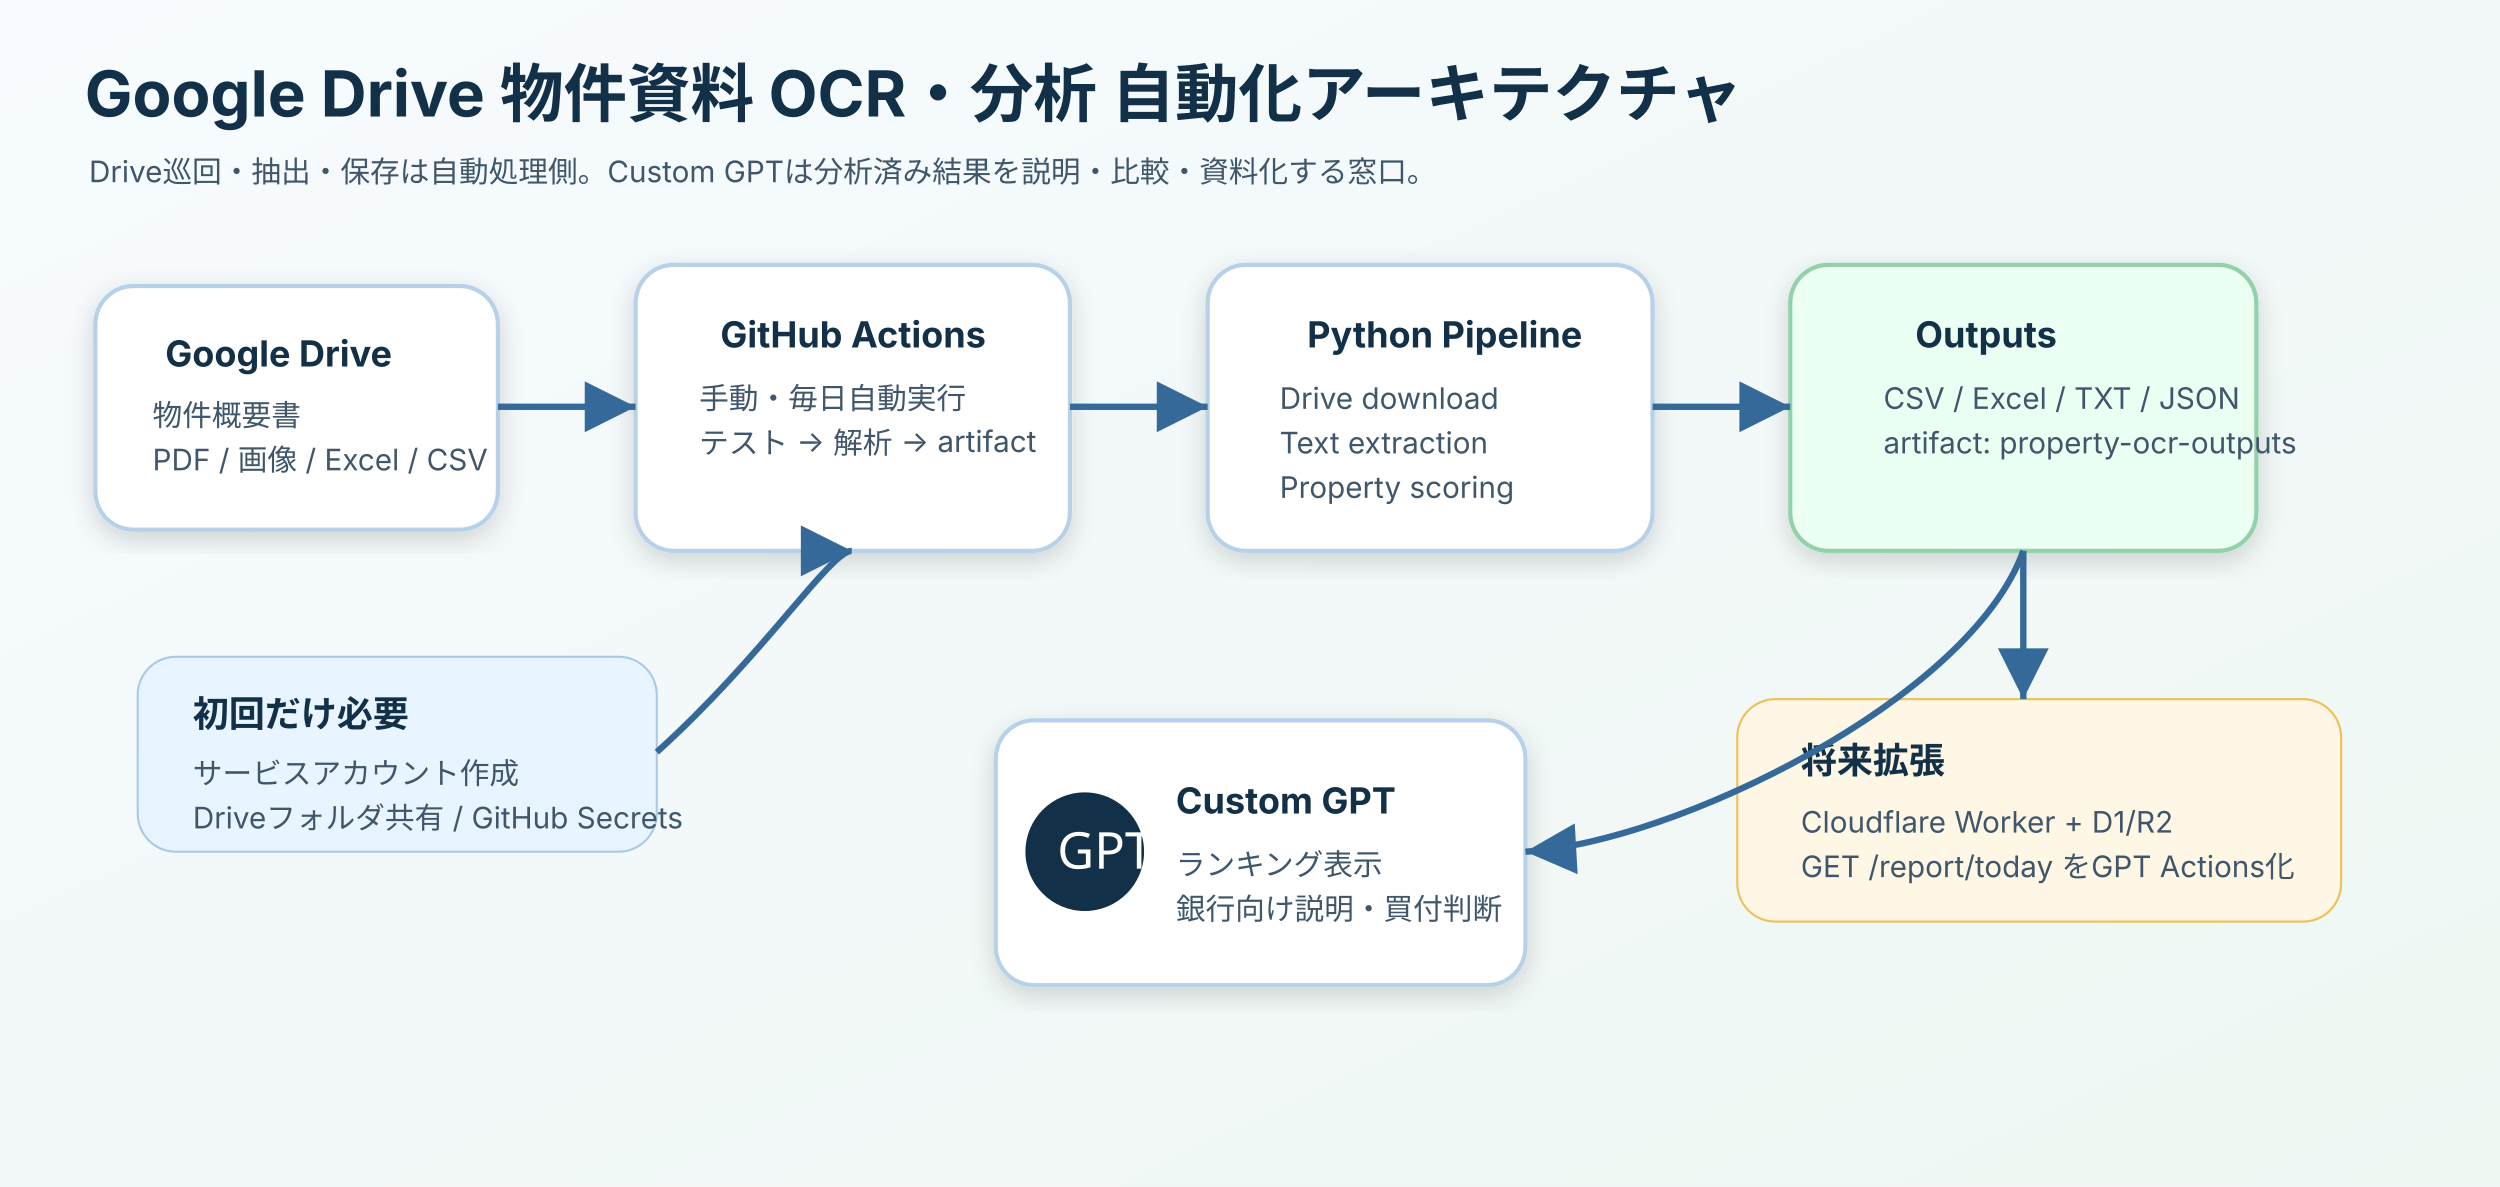
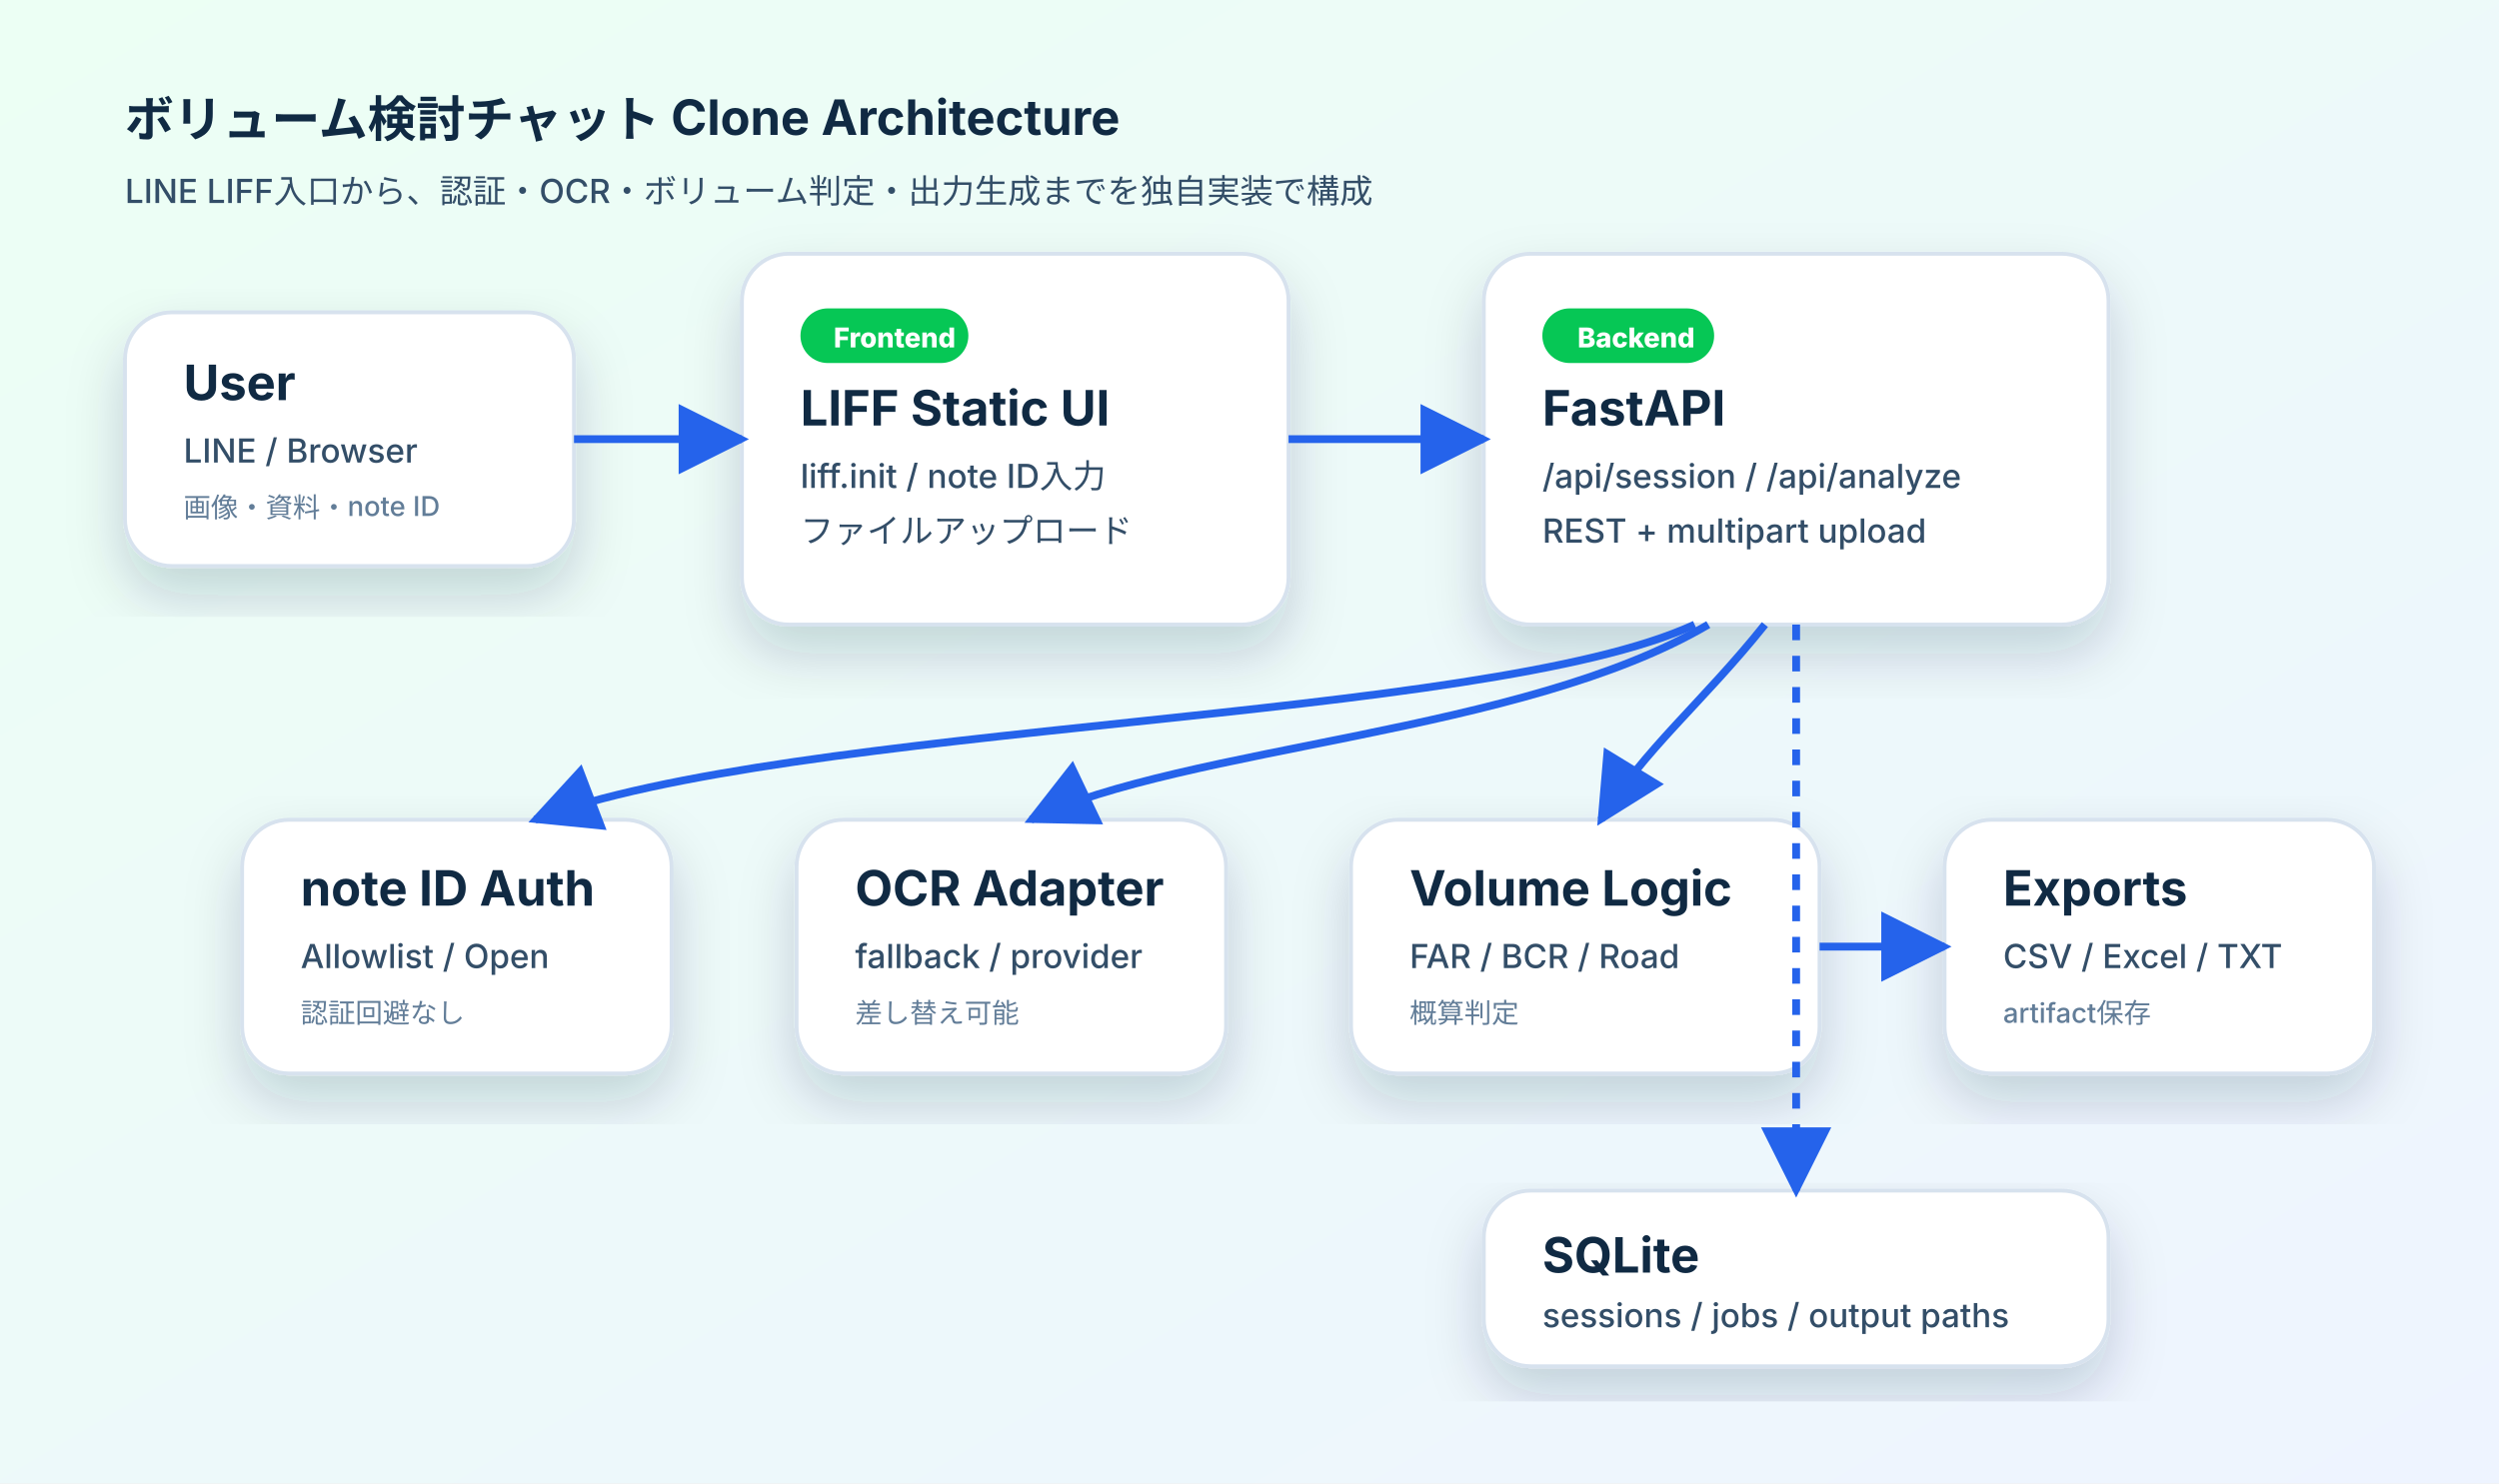
- <svg xmlns="http://www.w3.org/2000/svg" width="1180" height="560" viewBox="0 0 1180 560" role="img" aria-label="Property OCR architecture">
+ <svg xmlns="http://www.w3.org/2000/svg" width="1280" height="760" viewBox="0 0 1280 760" role="img" aria-labelledby="title desc">
  <defs>
    <linearGradient id="bg" x1="0" x2="1" y1="0" y2="1">
-       <stop offset="0" stop-color="#f7fbff" />
-       <stop offset="1" stop-color="#eef7f2" />
+       <stop offset="0%" stop-color="#ecfff4" />
+       <stop offset="100%" stop-color="#eef4ff" />
    </linearGradient>
-     <filter id="shadow">
-       <feDropShadow dx="0" dy="4" stdDeviation="6" flood-opacity="0.16" />
+     <filter id="shadow" x="-20%" y="-20%" width="140%" height="140%">
+       <feDropShadow dx="0" dy="14" stdDeviation="14" flood-color="#102a43" flood-opacity="0.18" />
    </filter>
-     <marker id="arrow" markerWidth="12" markerHeight="12" refX="10" refY="6" orient="auto">
-       <path d="M2,2 L10,6 L2,10 Z" fill="#34699a" />
+     <marker id="arrow" viewBox="0 0 10 10" refX="9" refY="5" markerWidth="9" markerHeight="9" orient="auto-start-reverse">
+       <path d="M 0 0 L 10 5 L 0 10 z" fill="#2563eb" />
    </marker>
-     <style>
-       .title{font:700 30px system-ui, -apple-system, Segoe UI, sans-serif;fill:#123047}.label{font:700 17px system-ui, -apple-system, Segoe UI, sans-serif;fill:#123047}.small{font:14px system-ui, -apple-system, Segoe UI, sans-serif;fill:#40566b}.box{fill:#fff;stroke:#b7d2e8;stroke-width:2;rx:18;filter:url(#shadow)}.gpt{fill:#123047}.arrow{stroke:#34699a;stroke-width:3;fill:none;marker-end:url(#arrow)}.pill{fill:#e8f4ff;stroke:#a8cae8}.warn{fill:#fff7e6;stroke:#f0bf57}.out{fill:#ecfff3;stroke:#93d1aa}
-     </style>
+     <style>.card{fill:#fff;stroke:#d7e2ee;stroke-width:2;filter:url(#shadow)}.title{font:700 25px system-ui,-apple-system,Segoe UI,sans-serif;fill:#102a43}.text{font:500 17px system-ui,-apple-system,Segoe UI,sans-serif;fill:#334e68}.small{font:500 14px system-ui,-apple-system,Segoe UI,sans-serif;fill:#627d98}.pill{fill:#06c755}.pillText{font:800 14px system-ui,-apple-system,Segoe UI,sans-serif;fill:#fff}.line{stroke:#2563eb;stroke-width:4;fill:none;marker-end:url(#arrow)}.dashed{stroke-dasharray:8 8}</style>
  </defs>
-   <rect width="1180" height="560" fill="url(#bg)" />
-   <text x="40" y="55" class="title">Google Drive 物件資料 OCR・分析 自動化アーキテクチャ</text>
-   <text x="42" y="86" class="small">Drive巡回・抽出・保存は自動処理側。Custom GPTは分析済み結果を説明・比較・資料化する窓口。</text>
-   <rect class="box" x="45" y="135" width="190" height="115" />
-   <text x="78" y="173" class="label">Google Drive</text>
-   <text x="72" y="201" class="small">物件概要書</text>
-   <text x="72" y="222" class="small">PDF / 画像 / Excel / CSV</text>
-   <rect class="box" x="300" y="125" width="205" height="135" />
-   <text x="340" y="164" class="label">GitHub Actions</text>
-   <text x="330" y="193" class="small">手動・毎日自動実行</text>
-   <text x="330" y="214" class="small">テスト → 解析 → artifact</text>
-   <rect class="box" x="570" y="125" width="210" height="135" />
-   <text x="617" y="164" class="label">Python Pipeline</text>
-   <text x="604" y="193" class="small">Drive download</text>
-   <text x="604" y="214" class="small">Text extraction</text>
-   <text x="604" y="235" class="small">Property scoring</text>
-   <rect class="box out" x="845" y="125" width="220" height="135" />
-   <text x="904" y="164" class="label">Outputs</text>
-   <text x="889" y="193" class="small">CSV / Excel / TXT / JSON</text>
-   <text x="889" y="214" class="small">artifact: property-ocr-outputs</text>
-   <rect class="box" x="470" y="340" width="250" height="125" />
-   <circle cx="512" cy="402" r="28" class="gpt" />
-   <text x="499" y="410" font-size="24" fill="#fff" font-family="system-ui">GPT</text>
-   <text x="555" y="384" class="label">Custom GPT</text>
-   <text x="555" y="413" class="small">ランキング表示</text>
-   <text x="555" y="434" class="small">銀行向け説明・買付判断</text>
-   <rect class="pill" x="65" y="310" width="245" height="92" rx="18" />
-   <text x="91" y="343" class="label">初回だけ必要</text>
-   <text x="91" y="370" class="small">サービスアカウント作成</text>
-   <text x="91" y="391" class="small">Driveフォルダ共有 / GitHub Secrets</text>
-   <rect class="warn" x="820" y="330" width="285" height="105" rx="18" />
-   <text x="850" y="365" class="label">将来拡張</text>
-   <text x="850" y="393" class="small">Cloudflare Worker + D1/R2</text>
-   <text x="850" y="414" class="small">GET /report/today をGPT Actions化</text>
-   <path class="arrow" d="M235 192 H300" />
-   <path class="arrow" d="M505 192 H570" />
-   <path class="arrow" d="M780 192 H845" />
-   <path class="arrow" d="M955 260 C930 330 790 398 720 402" />
-   <path class="arrow" d="M310 355 C360 310 392 260 402 260" />
-   <path class="arrow" d="M955 260 V330" />
+   <rect width="1280" height="760" fill="url(#bg)" />
+   <text x="64" y="70" class="title" font-size="34">ボリューム検討チャット Clone Architecture</text>
+   <text x="64" y="104" class="text">LINE LIFF入口から、認証・OCR・ボリューム判定・出力生成までを独自実装で構成</text>
+   <rect x="64" y="160" width="230" height="130" rx="24" class="card" />
+   <text x="94" y="205" class="title">User</text>
+   <text x="94" y="237" class="text">LINE / Browser</text>
+   <text x="94" y="265" class="small">画像・資料・note ID</text>
+   <rect x="380" y="130" width="280" height="190" rx="24" class="card" />
+   <rect x="410" y="158" width="86" height="28" rx="14" class="pill" />
+   <text x="427" y="178" class="pillText">Frontend</text>
+   <text x="410" y="218" class="title">LIFF Static UI</text>
+   <text x="410" y="250" class="text">liff.init / note ID入力</text>
+   <text x="410" y="278" class="text">ファイルアップロード</text>
+   <rect x="760" y="130" width="320" height="190" rx="24" class="card" />
+   <rect x="790" y="158" width="88" height="28" rx="14" class="pill" />
+   <text x="808" y="178" class="pillText">Backend</text>
+   <text x="790" y="218" class="title">FastAPI</text>
+   <text x="790" y="250" class="text">/api/session / /api/analyze</text>
+   <text x="790" y="278" class="text">REST + multipart upload</text>
+   <rect x="124" y="420" width="220" height="130" rx="24" class="card" />
+   <text x="154" y="464" class="title">note ID Auth</text>
+   <text x="154" y="496" class="text">Allowlist / Open</text>
+   <text x="154" y="524" class="small">認証回避なし</text>
+   <rect x="408" y="420" width="220" height="130" rx="24" class="card" />
+   <text x="438" y="464" class="title">OCR Adapter</text>
+   <text x="438" y="496" class="text">fallback / provider</text>
+   <text x="438" y="524" class="small">差し替え可能</text>
+   <rect x="692" y="420" width="240" height="130" rx="24" class="card" />
+   <text x="722" y="464" class="title">Volume Logic</text>
+   <text x="722" y="496" class="text">FAR / BCR / Road</text>
+   <text x="722" y="524" class="small">概算判定</text>
+   <rect x="996" y="420" width="220" height="130" rx="24" class="card" />
+   <text x="1026" y="464" class="title">Exports</text>
+   <text x="1026" y="496" class="text">CSV / Excel / TXT</text>
+   <text x="1026" y="524" class="small">artifact保存</text>
+   <rect x="760" y="610" width="320" height="90" rx="24" class="card" />
+   <text x="790" y="652" class="title">SQLite</text>
+   <text x="790" y="680" class="text">sessions / jobs / output paths</text>
+   <path d="M294 225 C326 225 342 225 380 225" class="line" />
+   <path d="M660 225 C700 225 720 225 760 225" class="line" />
+   <path d="M868 320 C760 370 405 370 274 420" class="line" />
+   <path d="M875 320 C780 376 608 382 528 420" class="line" />
+   <path d="M904 320 C872 360 842 384 820 420" class="line" />
+   <path d="M932 485 C958 485 970 485 996 485" class="line" />
+   <path d="M920 320 L920 610" class="line dashed" />
</svg>
